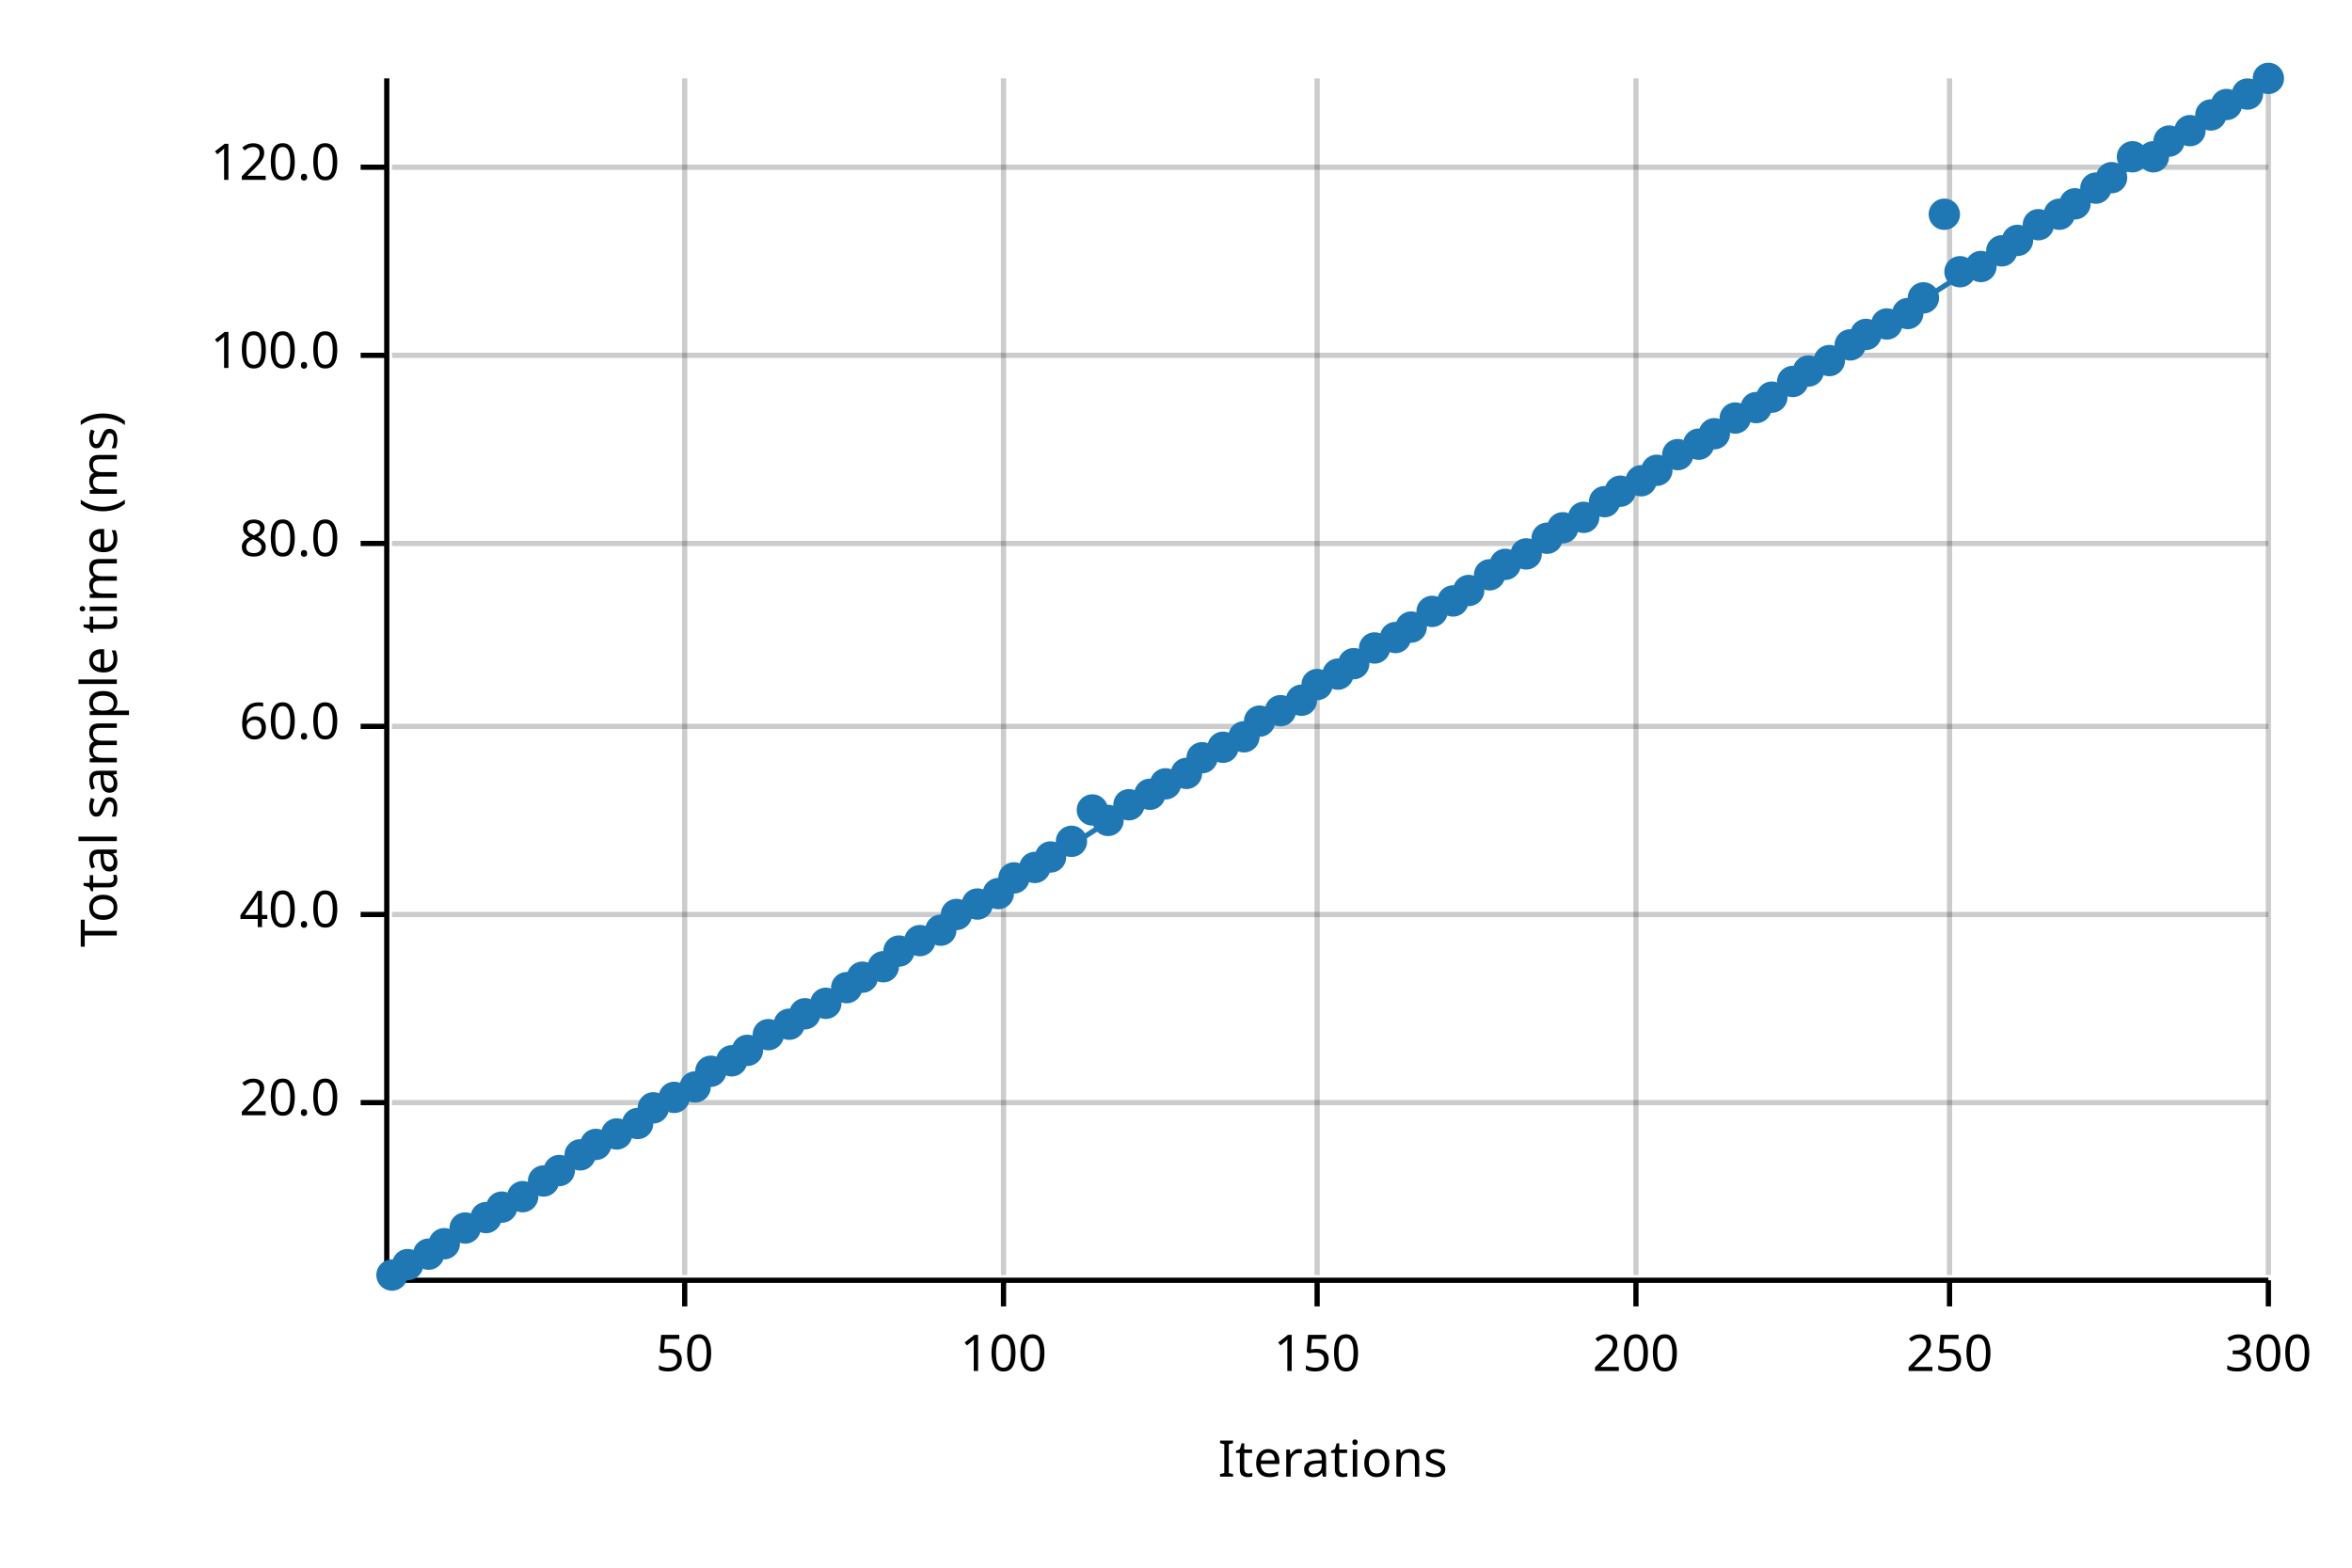
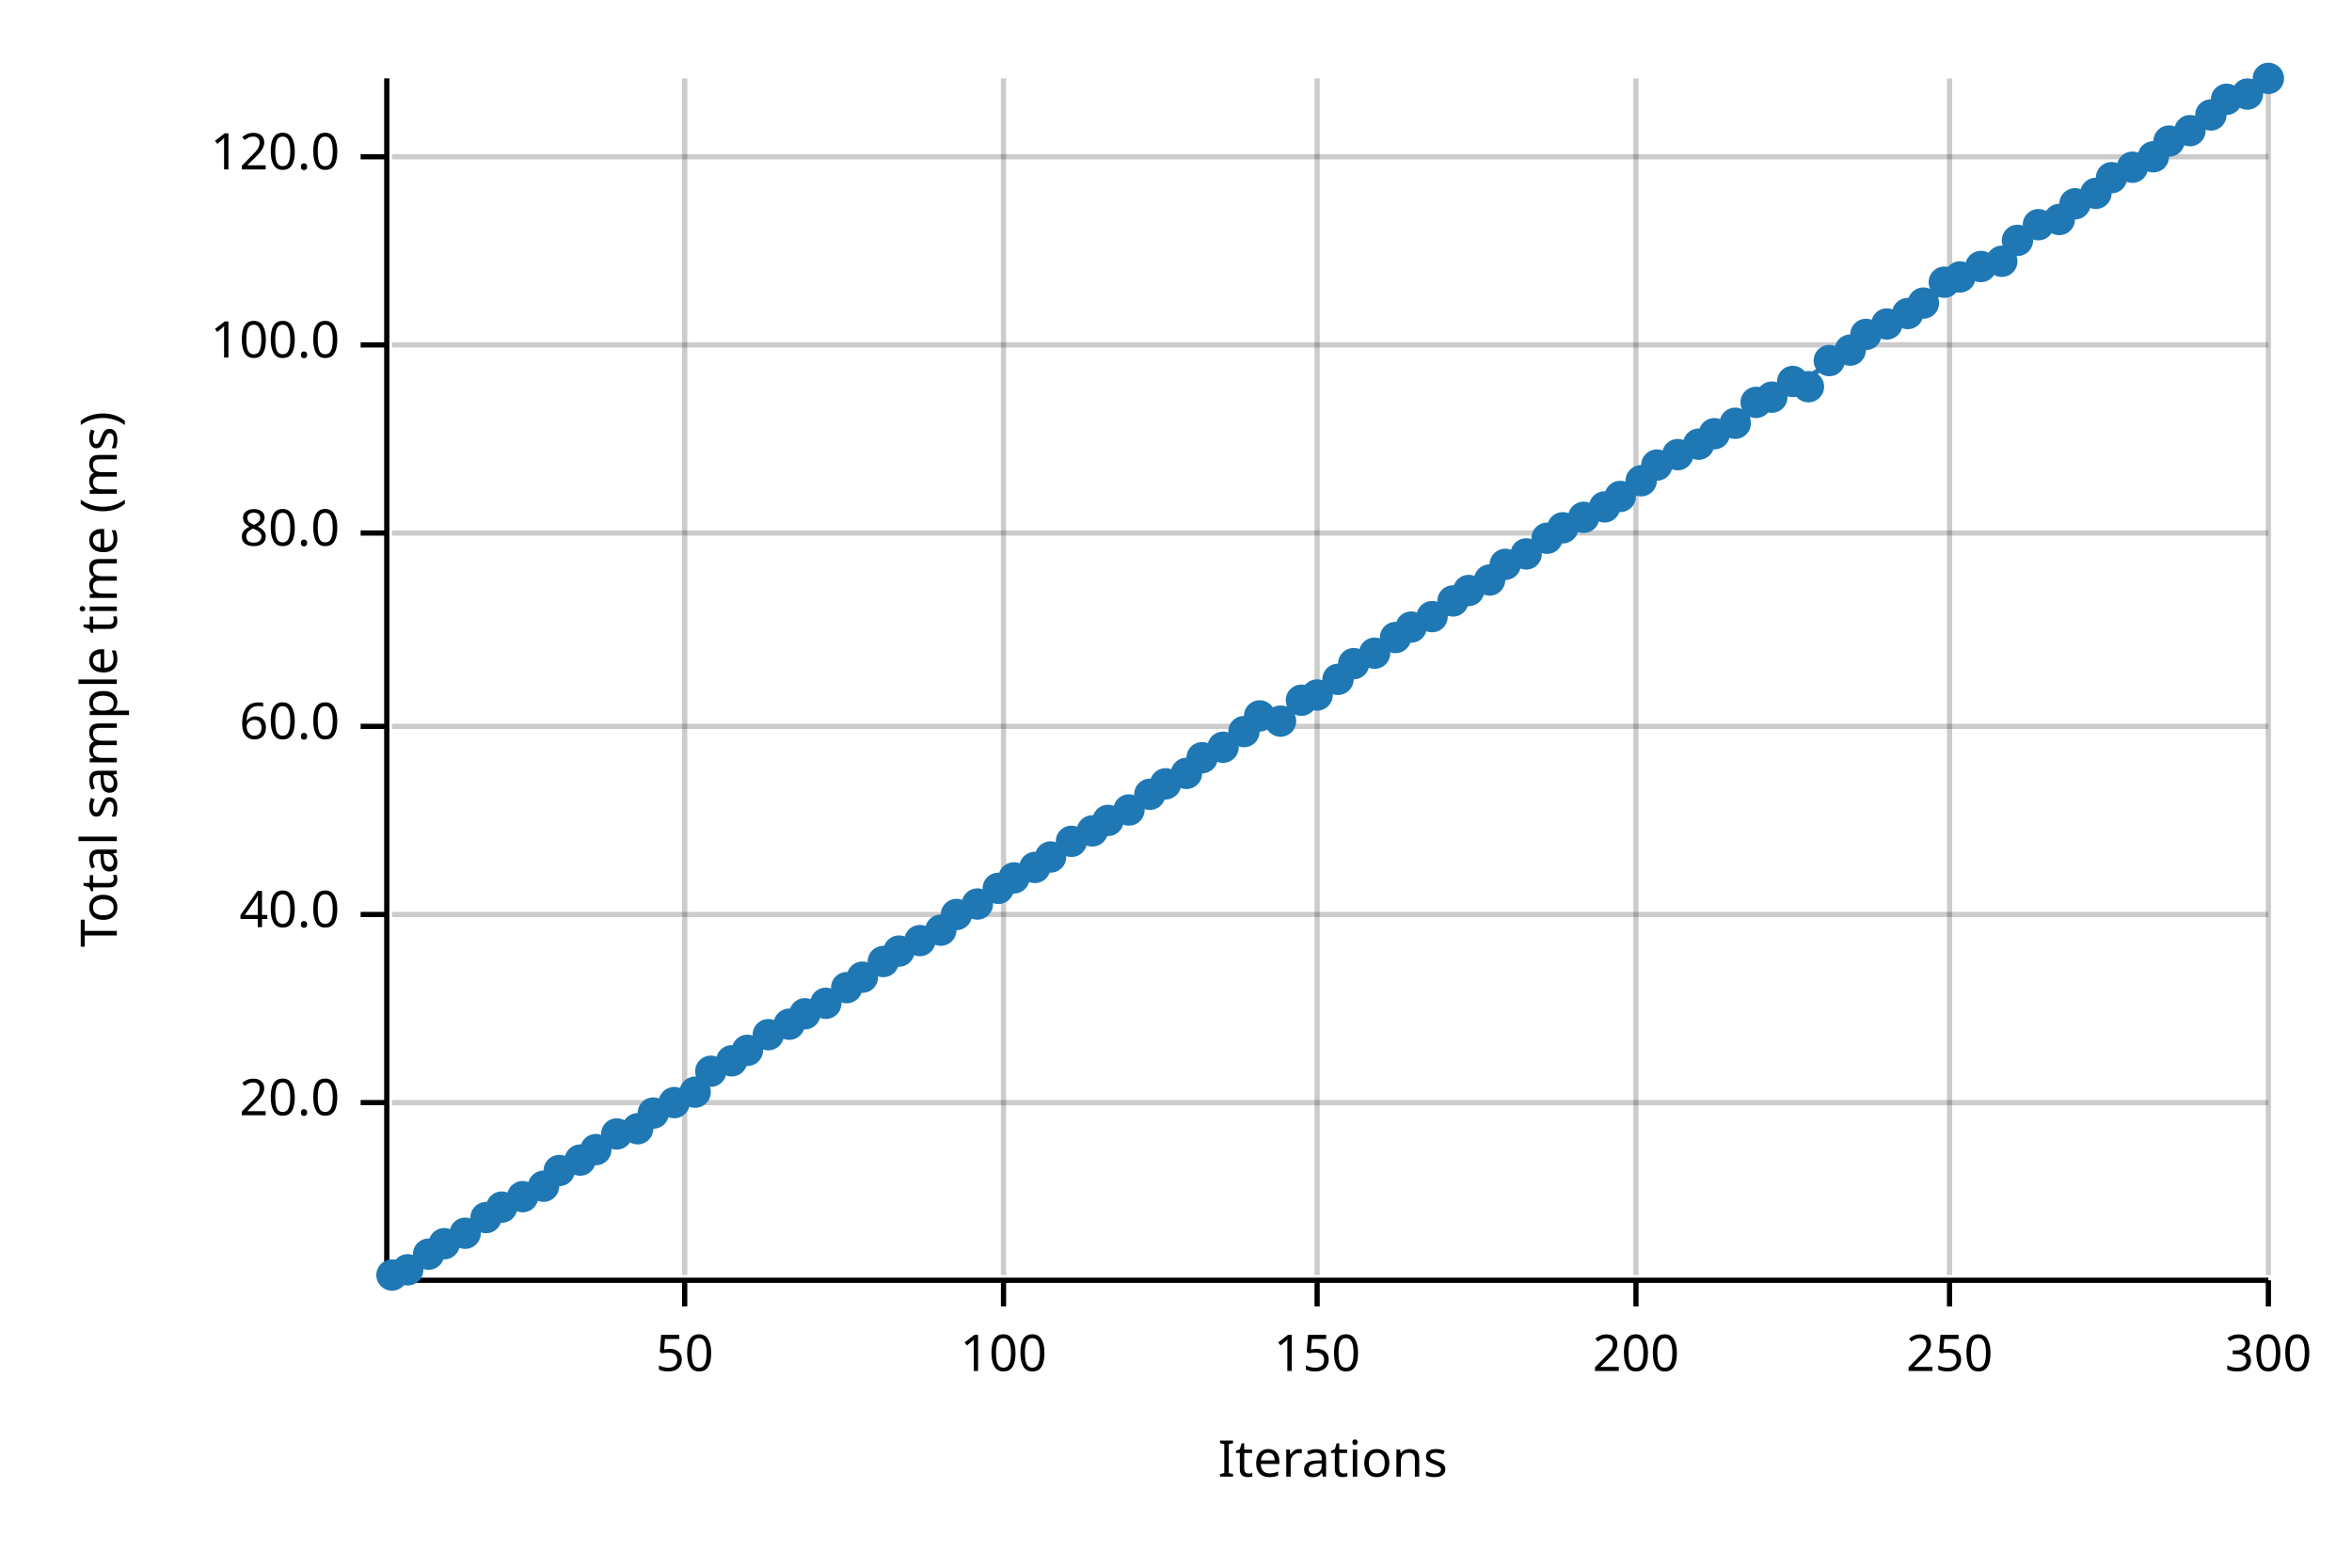
<svg xmlns="http://www.w3.org/2000/svg" width="450" height="300" viewBox="0 0 450 300">
  <text x="15" y="130" dy="0.76em" text-anchor="middle" font-family="sans-serif" font-size="9.677" opacity="1" fill="#000000" transform="rotate(270, 15, 130)">
Total sample time (ms)
</text>
  <text x="255" y="285" dy="-0.5ex" text-anchor="middle" font-family="sans-serif" font-size="9.677" opacity="1" fill="#000000">
Iterations
</text>
  <line opacity="0.2" stroke="#000000" stroke-width="1" x1="131" y1="244" x2="131" y2="15" />
  <line opacity="0.2" stroke="#000000" stroke-width="1" x1="192" y1="244" x2="192" y2="15" />
  <line opacity="0.2" stroke="#000000" stroke-width="1" x1="252" y1="244" x2="252" y2="15" />
  <line opacity="0.2" stroke="#000000" stroke-width="1" x1="313" y1="244" x2="313" y2="15" />
  <line opacity="0.2" stroke="#000000" stroke-width="1" x1="373" y1="244" x2="373" y2="15" />
  <line opacity="0.2" stroke="#000000" stroke-width="1" x1="434" y1="244" x2="434" y2="15" />
  <line opacity="0.2" stroke="#000000" stroke-width="1" x1="75" y1="211" x2="434" y2="211" />
  <line opacity="0.2" stroke="#000000" stroke-width="1" x1="75" y1="175" x2="434" y2="175" />
  <line opacity="0.2" stroke="#000000" stroke-width="1" x1="75" y1="139" x2="434" y2="139" />
-   <line opacity="0.2" stroke="#000000" stroke-width="1" x1="75" y1="104" x2="434" y2="104" />
-   <line opacity="0.2" stroke="#000000" stroke-width="1" x1="75" y1="68" x2="434" y2="68" />
-   <line opacity="0.2" stroke="#000000" stroke-width="1" x1="75" y1="32" x2="434" y2="32" />
+   <line opacity="0.2" stroke="#000000" stroke-width="1" x1="75" y1="102" x2="434" y2="102" />
+   <line opacity="0.2" stroke="#000000" stroke-width="1" x1="75" y1="66" x2="434" y2="66" />
+   <line opacity="0.2" stroke="#000000" stroke-width="1" x1="75" y1="30" x2="434" y2="30" />
  <polyline fill="none" opacity="1" stroke="#000000" stroke-width="1" points="74,15 74,244 " />
  <text x="65" y="211" dy="0.5ex" text-anchor="end" font-family="sans-serif" font-size="9.677" opacity="1" fill="#000000">
20.0
</text>
  <polyline fill="none" opacity="1" stroke="#000000" stroke-width="1" points="69,211 74,211 " />
  <text x="65" y="175" dy="0.5ex" text-anchor="end" font-family="sans-serif" font-size="9.677" opacity="1" fill="#000000">
40.0
</text>
  <polyline fill="none" opacity="1" stroke="#000000" stroke-width="1" points="69,175 74,175 " />
  <text x="65" y="139" dy="0.5ex" text-anchor="end" font-family="sans-serif" font-size="9.677" opacity="1" fill="#000000">
60.0
</text>
  <polyline fill="none" opacity="1" stroke="#000000" stroke-width="1" points="69,139 74,139 " />
-   <text x="65" y="104" dy="0.5ex" text-anchor="end" font-family="sans-serif" font-size="9.677" opacity="1" fill="#000000">
+   <text x="65" y="102" dy="0.5ex" text-anchor="end" font-family="sans-serif" font-size="9.677" opacity="1" fill="#000000">
80.0
</text>
-   <polyline fill="none" opacity="1" stroke="#000000" stroke-width="1" points="69,104 74,104 " />
-   <text x="65" y="68" dy="0.5ex" text-anchor="end" font-family="sans-serif" font-size="9.677" opacity="1" fill="#000000">
+   <polyline fill="none" opacity="1" stroke="#000000" stroke-width="1" points="69,102 74,102 " />
+   <text x="65" y="66" dy="0.5ex" text-anchor="end" font-family="sans-serif" font-size="9.677" opacity="1" fill="#000000">
100.0
</text>
-   <polyline fill="none" opacity="1" stroke="#000000" stroke-width="1" points="69,68 74,68 " />
-   <text x="65" y="32" dy="0.5ex" text-anchor="end" font-family="sans-serif" font-size="9.677" opacity="1" fill="#000000">
+   <polyline fill="none" opacity="1" stroke="#000000" stroke-width="1" points="69,66 74,66 " />
+   <text x="65" y="30" dy="0.5ex" text-anchor="end" font-family="sans-serif" font-size="9.677" opacity="1" fill="#000000">
120.0
</text>
-   <polyline fill="none" opacity="1" stroke="#000000" stroke-width="1" points="69,32 74,32 " />
+   <polyline fill="none" opacity="1" stroke="#000000" stroke-width="1" points="69,30 74,30 " />
  <polyline fill="none" opacity="1" stroke="#000000" stroke-width="1" points="75,245 434,245 " />
  <text x="131" y="255" dy="0.76em" text-anchor="middle" font-family="sans-serif" font-size="9.677" opacity="1" fill="#000000">
50
</text>
  <polyline fill="none" opacity="1" stroke="#000000" stroke-width="1" points="131,245 131,250 " />
  <text x="192" y="255" dy="0.76em" text-anchor="middle" font-family="sans-serif" font-size="9.677" opacity="1" fill="#000000">
100
</text>
  <polyline fill="none" opacity="1" stroke="#000000" stroke-width="1" points="192,245 192,250 " />
  <text x="252" y="255" dy="0.76em" text-anchor="middle" font-family="sans-serif" font-size="9.677" opacity="1" fill="#000000">
150
</text>
  <polyline fill="none" opacity="1" stroke="#000000" stroke-width="1" points="252,245 252,250 " />
  <text x="313" y="255" dy="0.76em" text-anchor="middle" font-family="sans-serif" font-size="9.677" opacity="1" fill="#000000">
200
</text>
  <polyline fill="none" opacity="1" stroke="#000000" stroke-width="1" points="313,245 313,250 " />
  <text x="373" y="255" dy="0.76em" text-anchor="middle" font-family="sans-serif" font-size="9.677" opacity="1" fill="#000000">
250
</text>
  <polyline fill="none" opacity="1" stroke="#000000" stroke-width="1" points="373,245 373,250 " />
  <text x="434" y="255" dy="0.76em" text-anchor="middle" font-family="sans-serif" font-size="9.677" opacity="1" fill="#000000">
300
</text>
  <polyline fill="none" opacity="1" stroke="#000000" stroke-width="1" points="434,245 434,250 " />
  <circle cx="75" cy="244" r="3" opacity="1" fill="#1F78B4" stroke="none" stroke-width="1" />
-   <circle cx="78" cy="242" r="3" opacity="1" fill="#1F78B4" stroke="none" stroke-width="1" />
+   <circle cx="78" cy="243" r="3" opacity="1" fill="#1F78B4" stroke="none" stroke-width="1" />
  <circle cx="82" cy="240" r="3" opacity="1" fill="#1F78B4" stroke="none" stroke-width="1" />
  <circle cx="85" cy="238" r="3" opacity="1" fill="#1F78B4" stroke="none" stroke-width="1" />
-   <circle cx="89" cy="235" r="3" opacity="1" fill="#1F78B4" stroke="none" stroke-width="1" />
+   <circle cx="89" cy="236" r="3" opacity="1" fill="#1F78B4" stroke="none" stroke-width="1" />
  <circle cx="93" cy="233" r="3" opacity="1" fill="#1F78B4" stroke="none" stroke-width="1" />
  <circle cx="96" cy="231" r="3" opacity="1" fill="#1F78B4" stroke="none" stroke-width="1" />
  <circle cx="100" cy="229" r="3" opacity="1" fill="#1F78B4" stroke="none" stroke-width="1" />
-   <circle cx="104" cy="226" r="3" opacity="1" fill="#1F78B4" stroke="none" stroke-width="1" />
+   <circle cx="104" cy="227" r="3" opacity="1" fill="#1F78B4" stroke="none" stroke-width="1" />
  <circle cx="107" cy="224" r="3" opacity="1" fill="#1F78B4" stroke="none" stroke-width="1" />
-   <circle cx="111" cy="221" r="3" opacity="1" fill="#1F78B4" stroke="none" stroke-width="1" />
-   <circle cx="114" cy="219" r="3" opacity="1" fill="#1F78B4" stroke="none" stroke-width="1" />
+   <circle cx="111" cy="222" r="3" opacity="1" fill="#1F78B4" stroke="none" stroke-width="1" />
+   <circle cx="114" cy="220" r="3" opacity="1" fill="#1F78B4" stroke="none" stroke-width="1" />
  <circle cx="118" cy="217" r="3" opacity="1" fill="#1F78B4" stroke="none" stroke-width="1" />
-   <circle cx="122" cy="215" r="3" opacity="1" fill="#1F78B4" stroke="none" stroke-width="1" />
-   <circle cx="125" cy="212" r="3" opacity="1" fill="#1F78B4" stroke="none" stroke-width="1" />
-   <circle cx="129" cy="210" r="3" opacity="1" fill="#1F78B4" stroke="none" stroke-width="1" />
-   <circle cx="133" cy="208" r="3" opacity="1" fill="#1F78B4" stroke="none" stroke-width="1" />
+   <circle cx="122" cy="216" r="3" opacity="1" fill="#1F78B4" stroke="none" stroke-width="1" />
+   <circle cx="125" cy="213" r="3" opacity="1" fill="#1F78B4" stroke="none" stroke-width="1" />
+   <circle cx="129" cy="211" r="3" opacity="1" fill="#1F78B4" stroke="none" stroke-width="1" />
+   <circle cx="133" cy="209" r="3" opacity="1" fill="#1F78B4" stroke="none" stroke-width="1" />
  <circle cx="136" cy="205" r="3" opacity="1" fill="#1F78B4" stroke="none" stroke-width="1" />
  <circle cx="140" cy="203" r="3" opacity="1" fill="#1F78B4" stroke="none" stroke-width="1" />
  <circle cx="143" cy="201" r="3" opacity="1" fill="#1F78B4" stroke="none" stroke-width="1" />
  <circle cx="147" cy="198" r="3" opacity="1" fill="#1F78B4" stroke="none" stroke-width="1" />
  <circle cx="151" cy="196" r="3" opacity="1" fill="#1F78B4" stroke="none" stroke-width="1" />
  <circle cx="154" cy="194" r="3" opacity="1" fill="#1F78B4" stroke="none" stroke-width="1" />
  <circle cx="158" cy="192" r="3" opacity="1" fill="#1F78B4" stroke="none" stroke-width="1" />
  <circle cx="162" cy="189" r="3" opacity="1" fill="#1F78B4" stroke="none" stroke-width="1" />
  <circle cx="165" cy="187" r="3" opacity="1" fill="#1F78B4" stroke="none" stroke-width="1" />
-   <circle cx="169" cy="185" r="3" opacity="1" fill="#1F78B4" stroke="none" stroke-width="1" />
+   <circle cx="169" cy="184" r="3" opacity="1" fill="#1F78B4" stroke="none" stroke-width="1" />
  <circle cx="172" cy="182" r="3" opacity="1" fill="#1F78B4" stroke="none" stroke-width="1" />
  <circle cx="176" cy="180" r="3" opacity="1" fill="#1F78B4" stroke="none" stroke-width="1" />
  <circle cx="180" cy="178" r="3" opacity="1" fill="#1F78B4" stroke="none" stroke-width="1" />
  <circle cx="183" cy="175" r="3" opacity="1" fill="#1F78B4" stroke="none" stroke-width="1" />
  <circle cx="187" cy="173" r="3" opacity="1" fill="#1F78B4" stroke="none" stroke-width="1" />
-   <circle cx="191" cy="171" r="3" opacity="1" fill="#1F78B4" stroke="none" stroke-width="1" />
+   <circle cx="191" cy="170" r="3" opacity="1" fill="#1F78B4" stroke="none" stroke-width="1" />
  <circle cx="194" cy="168" r="3" opacity="1" fill="#1F78B4" stroke="none" stroke-width="1" />
  <circle cx="198" cy="166" r="3" opacity="1" fill="#1F78B4" stroke="none" stroke-width="1" />
  <circle cx="201" cy="164" r="3" opacity="1" fill="#1F78B4" stroke="none" stroke-width="1" />
  <circle cx="205" cy="161" r="3" opacity="1" fill="#1F78B4" stroke="none" stroke-width="1" />
-   <circle cx="209" cy="155" r="3" opacity="1" fill="#1F78B4" stroke="none" stroke-width="1" />
+   <circle cx="209" cy="159" r="3" opacity="1" fill="#1F78B4" stroke="none" stroke-width="1" />
  <circle cx="212" cy="157" r="3" opacity="1" fill="#1F78B4" stroke="none" stroke-width="1" />
-   <circle cx="216" cy="154" r="3" opacity="1" fill="#1F78B4" stroke="none" stroke-width="1" />
+   <circle cx="216" cy="155" r="3" opacity="1" fill="#1F78B4" stroke="none" stroke-width="1" />
  <circle cx="220" cy="152" r="3" opacity="1" fill="#1F78B4" stroke="none" stroke-width="1" />
  <circle cx="223" cy="150" r="3" opacity="1" fill="#1F78B4" stroke="none" stroke-width="1" />
  <circle cx="227" cy="148" r="3" opacity="1" fill="#1F78B4" stroke="none" stroke-width="1" />
  <circle cx="230" cy="145" r="3" opacity="1" fill="#1F78B4" stroke="none" stroke-width="1" />
  <circle cx="234" cy="143" r="3" opacity="1" fill="#1F78B4" stroke="none" stroke-width="1" />
-   <circle cx="238" cy="141" r="3" opacity="1" fill="#1F78B4" stroke="none" stroke-width="1" />
-   <circle cx="241" cy="138" r="3" opacity="1" fill="#1F78B4" stroke="none" stroke-width="1" />
-   <circle cx="245" cy="136" r="3" opacity="1" fill="#1F78B4" stroke="none" stroke-width="1" />
+   <circle cx="238" cy="140" r="3" opacity="1" fill="#1F78B4" stroke="none" stroke-width="1" />
+   <circle cx="241" cy="137" r="3" opacity="1" fill="#1F78B4" stroke="none" stroke-width="1" />
+   <circle cx="245" cy="138" r="3" opacity="1" fill="#1F78B4" stroke="none" stroke-width="1" />
  <circle cx="249" cy="134" r="3" opacity="1" fill="#1F78B4" stroke="none" stroke-width="1" />
-   <circle cx="252" cy="131" r="3" opacity="1" fill="#1F78B4" stroke="none" stroke-width="1" />
-   <circle cx="256" cy="129" r="3" opacity="1" fill="#1F78B4" stroke="none" stroke-width="1" />
+   <circle cx="252" cy="133" r="3" opacity="1" fill="#1F78B4" stroke="none" stroke-width="1" />
+   <circle cx="256" cy="130" r="3" opacity="1" fill="#1F78B4" stroke="none" stroke-width="1" />
  <circle cx="259" cy="127" r="3" opacity="1" fill="#1F78B4" stroke="none" stroke-width="1" />
-   <circle cx="263" cy="124" r="3" opacity="1" fill="#1F78B4" stroke="none" stroke-width="1" />
+   <circle cx="263" cy="125" r="3" opacity="1" fill="#1F78B4" stroke="none" stroke-width="1" />
  <circle cx="267" cy="122" r="3" opacity="1" fill="#1F78B4" stroke="none" stroke-width="1" />
  <circle cx="270" cy="120" r="3" opacity="1" fill="#1F78B4" stroke="none" stroke-width="1" />
-   <circle cx="274" cy="117" r="3" opacity="1" fill="#1F78B4" stroke="none" stroke-width="1" />
+   <circle cx="274" cy="118" r="3" opacity="1" fill="#1F78B4" stroke="none" stroke-width="1" />
  <circle cx="278" cy="115" r="3" opacity="1" fill="#1F78B4" stroke="none" stroke-width="1" />
  <circle cx="281" cy="113" r="3" opacity="1" fill="#1F78B4" stroke="none" stroke-width="1" />
-   <circle cx="285" cy="110" r="3" opacity="1" fill="#1F78B4" stroke="none" stroke-width="1" />
+   <circle cx="285" cy="111" r="3" opacity="1" fill="#1F78B4" stroke="none" stroke-width="1" />
  <circle cx="288" cy="108" r="3" opacity="1" fill="#1F78B4" stroke="none" stroke-width="1" />
  <circle cx="292" cy="106" r="3" opacity="1" fill="#1F78B4" stroke="none" stroke-width="1" />
  <circle cx="296" cy="103" r="3" opacity="1" fill="#1F78B4" stroke="none" stroke-width="1" />
  <circle cx="299" cy="101" r="3" opacity="1" fill="#1F78B4" stroke="none" stroke-width="1" />
  <circle cx="303" cy="99" r="3" opacity="1" fill="#1F78B4" stroke="none" stroke-width="1" />
-   <circle cx="307" cy="96" r="3" opacity="1" fill="#1F78B4" stroke="none" stroke-width="1" />
-   <circle cx="310" cy="94" r="3" opacity="1" fill="#1F78B4" stroke="none" stroke-width="1" />
+   <circle cx="307" cy="97" r="3" opacity="1" fill="#1F78B4" stroke="none" stroke-width="1" />
+   <circle cx="310" cy="95" r="3" opacity="1" fill="#1F78B4" stroke="none" stroke-width="1" />
  <circle cx="314" cy="92" r="3" opacity="1" fill="#1F78B4" stroke="none" stroke-width="1" />
-   <circle cx="317" cy="90" r="3" opacity="1" fill="#1F78B4" stroke="none" stroke-width="1" />
+   <circle cx="317" cy="89" r="3" opacity="1" fill="#1F78B4" stroke="none" stroke-width="1" />
  <circle cx="321" cy="87" r="3" opacity="1" fill="#1F78B4" stroke="none" stroke-width="1" />
  <circle cx="325" cy="85" r="3" opacity="1" fill="#1F78B4" stroke="none" stroke-width="1" />
  <circle cx="328" cy="83" r="3" opacity="1" fill="#1F78B4" stroke="none" stroke-width="1" />
-   <circle cx="332" cy="80" r="3" opacity="1" fill="#1F78B4" stroke="none" stroke-width="1" />
-   <circle cx="336" cy="78" r="3" opacity="1" fill="#1F78B4" stroke="none" stroke-width="1" />
+   <circle cx="332" cy="81" r="3" opacity="1" fill="#1F78B4" stroke="none" stroke-width="1" />
+   <circle cx="336" cy="77" r="3" opacity="1" fill="#1F78B4" stroke="none" stroke-width="1" />
  <circle cx="339" cy="76" r="3" opacity="1" fill="#1F78B4" stroke="none" stroke-width="1" />
  <circle cx="343" cy="73" r="3" opacity="1" fill="#1F78B4" stroke="none" stroke-width="1" />
-   <circle cx="346" cy="71" r="3" opacity="1" fill="#1F78B4" stroke="none" stroke-width="1" />
+   <circle cx="346" cy="74" r="3" opacity="1" fill="#1F78B4" stroke="none" stroke-width="1" />
  <circle cx="350" cy="69" r="3" opacity="1" fill="#1F78B4" stroke="none" stroke-width="1" />
-   <circle cx="354" cy="66" r="3" opacity="1" fill="#1F78B4" stroke="none" stroke-width="1" />
+   <circle cx="354" cy="67" r="3" opacity="1" fill="#1F78B4" stroke="none" stroke-width="1" />
  <circle cx="357" cy="64" r="3" opacity="1" fill="#1F78B4" stroke="none" stroke-width="1" />
  <circle cx="361" cy="62" r="3" opacity="1" fill="#1F78B4" stroke="none" stroke-width="1" />
  <circle cx="365" cy="60" r="3" opacity="1" fill="#1F78B4" stroke="none" stroke-width="1" />
-   <circle cx="368" cy="57" r="3" opacity="1" fill="#1F78B4" stroke="none" stroke-width="1" />
-   <circle cx="372" cy="41" r="3" opacity="1" fill="#1F78B4" stroke="none" stroke-width="1" />
-   <circle cx="375" cy="52" r="3" opacity="1" fill="#1F78B4" stroke="none" stroke-width="1" />
+   <circle cx="368" cy="58" r="3" opacity="1" fill="#1F78B4" stroke="none" stroke-width="1" />
+   <circle cx="372" cy="54" r="3" opacity="1" fill="#1F78B4" stroke="none" stroke-width="1" />
+   <circle cx="375" cy="53" r="3" opacity="1" fill="#1F78B4" stroke="none" stroke-width="1" />
  <circle cx="379" cy="51" r="3" opacity="1" fill="#1F78B4" stroke="none" stroke-width="1" />
-   <circle cx="383" cy="48" r="3" opacity="1" fill="#1F78B4" stroke="none" stroke-width="1" />
+   <circle cx="383" cy="50" r="3" opacity="1" fill="#1F78B4" stroke="none" stroke-width="1" />
  <circle cx="386" cy="46" r="3" opacity="1" fill="#1F78B4" stroke="none" stroke-width="1" />
  <circle cx="390" cy="43" r="3" opacity="1" fill="#1F78B4" stroke="none" stroke-width="1" />
-   <circle cx="394" cy="41" r="3" opacity="1" fill="#1F78B4" stroke="none" stroke-width="1" />
+   <circle cx="394" cy="42" r="3" opacity="1" fill="#1F78B4" stroke="none" stroke-width="1" />
  <circle cx="397" cy="39" r="3" opacity="1" fill="#1F78B4" stroke="none" stroke-width="1" />
-   <circle cx="401" cy="36" r="3" opacity="1" fill="#1F78B4" stroke="none" stroke-width="1" />
+   <circle cx="401" cy="37" r="3" opacity="1" fill="#1F78B4" stroke="none" stroke-width="1" />
  <circle cx="404" cy="34" r="3" opacity="1" fill="#1F78B4" stroke="none" stroke-width="1" />
-   <circle cx="408" cy="30" r="3" opacity="1" fill="#1F78B4" stroke="none" stroke-width="1" />
+   <circle cx="408" cy="32" r="3" opacity="1" fill="#1F78B4" stroke="none" stroke-width="1" />
  <circle cx="412" cy="30" r="3" opacity="1" fill="#1F78B4" stroke="none" stroke-width="1" />
  <circle cx="415" cy="27" r="3" opacity="1" fill="#1F78B4" stroke="none" stroke-width="1" />
  <circle cx="419" cy="25" r="3" opacity="1" fill="#1F78B4" stroke="none" stroke-width="1" />
  <circle cx="423" cy="22" r="3" opacity="1" fill="#1F78B4" stroke="none" stroke-width="1" />
-   <circle cx="426" cy="20" r="3" opacity="1" fill="#1F78B4" stroke="none" stroke-width="1" />
+   <circle cx="426" cy="19" r="3" opacity="1" fill="#1F78B4" stroke="none" stroke-width="1" />
  <circle cx="430" cy="18" r="3" opacity="1" fill="#1F78B4" stroke="none" stroke-width="1" />
  <circle cx="434" cy="15" r="3" opacity="1" fill="#1F78B4" stroke="none" stroke-width="1" />
-   <polyline fill="none" opacity="1" stroke="#1F78B4" stroke-width="1" points="75,245 434,15 " />
-   <polygon opacity="0.25" fill="#1F78B4" points="75,245 434,15 434,15 " />
+   <polyline fill="none" opacity="1" stroke="#1F78B4" stroke-width="1" points="75,245 434,16 " />
+   <polygon opacity="0.25" fill="#1F78B4" points="75,245 434,16 434,16 " />
</svg>
